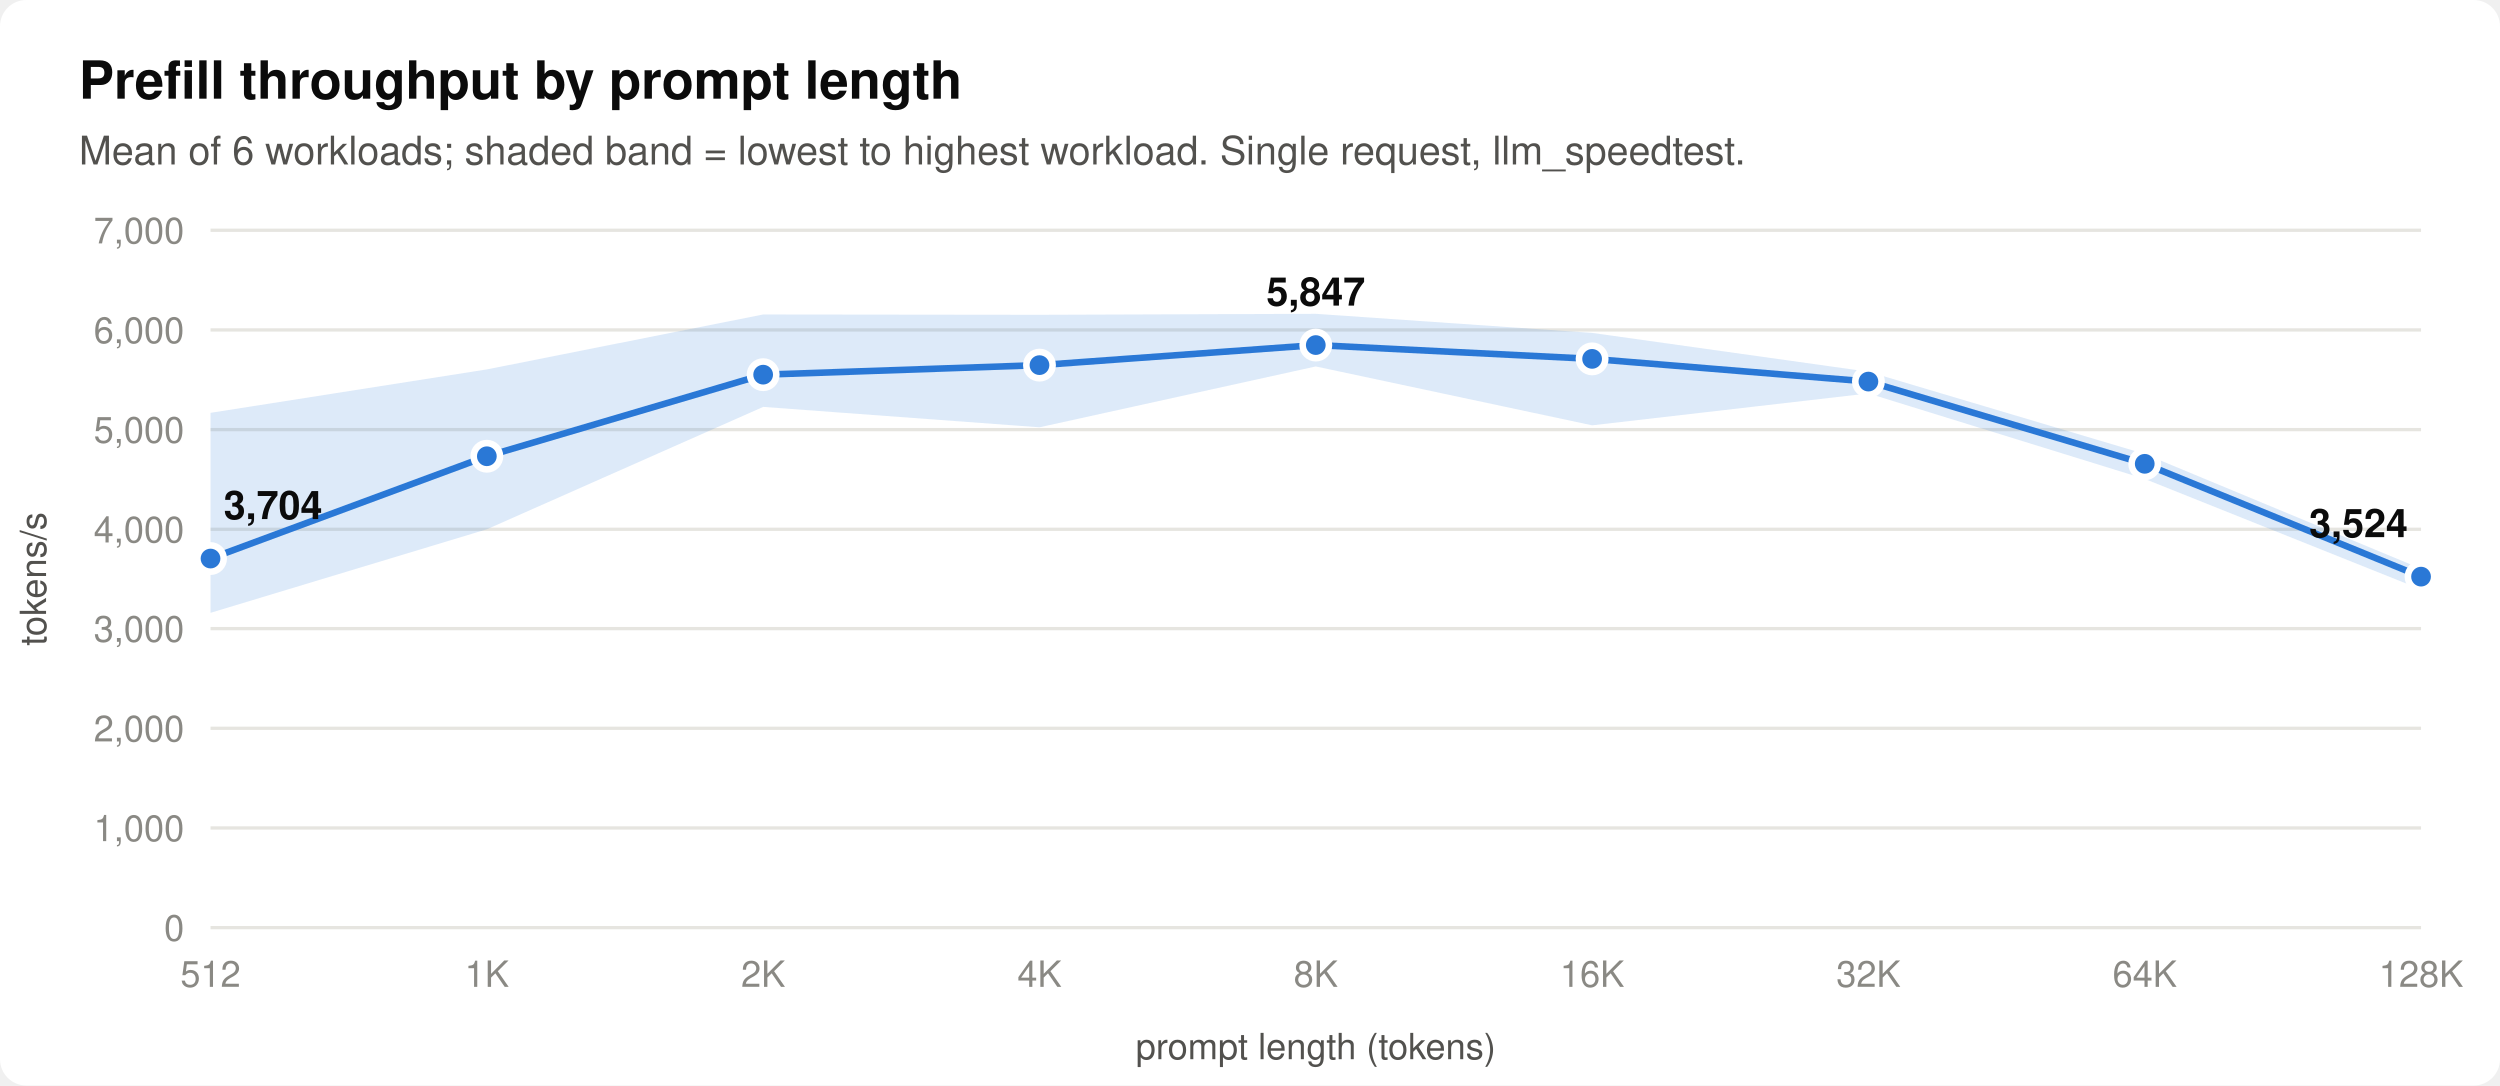
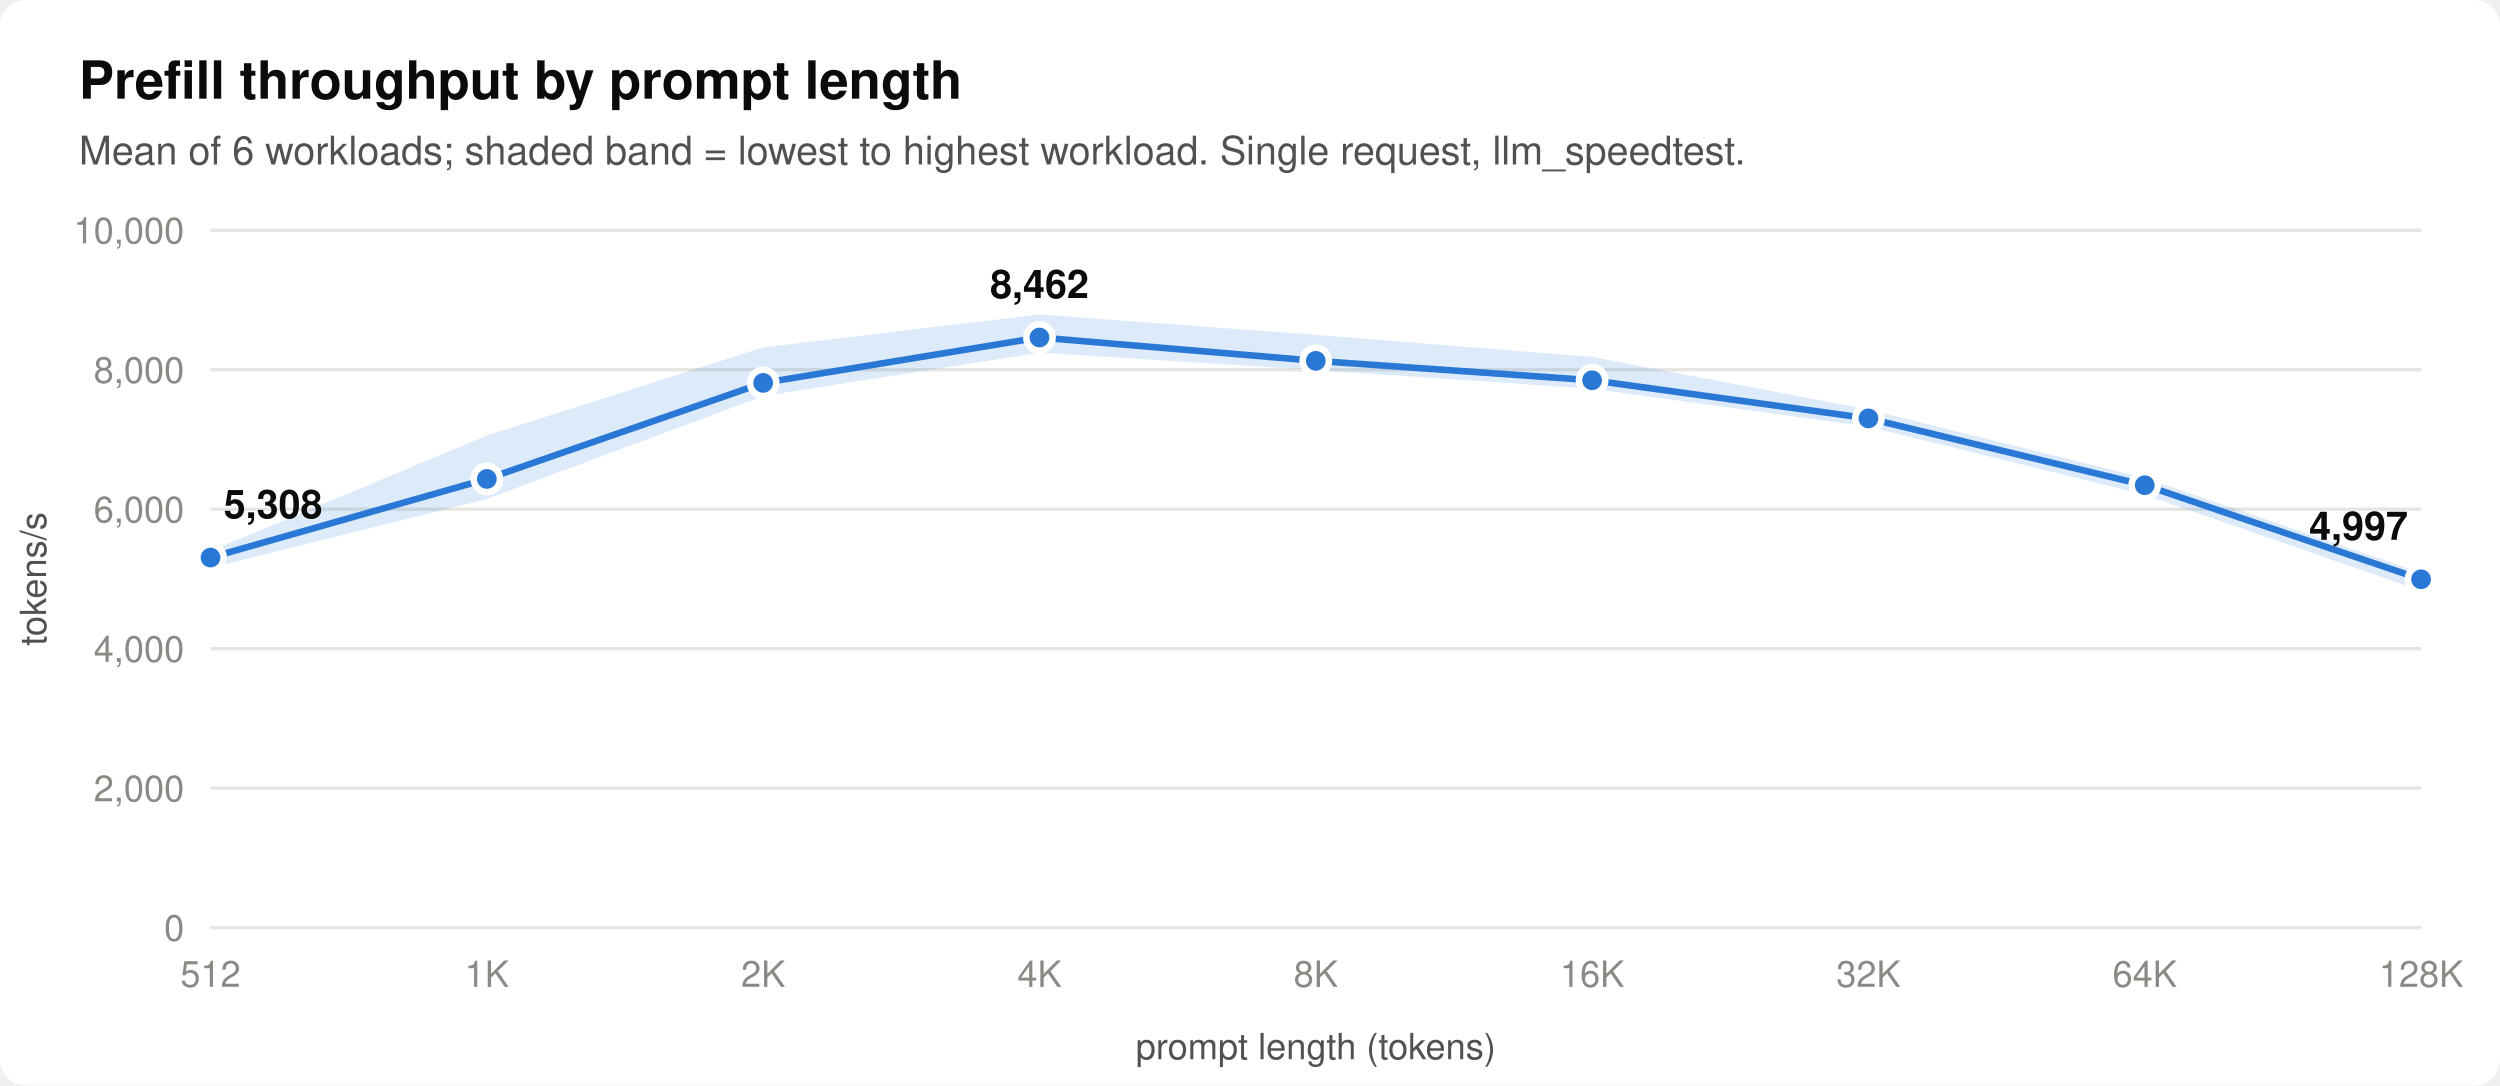
<svg xmlns="http://www.w3.org/2000/svg" viewBox="0 0 760 330" width="760" height="330" font-family="-apple-system,BlinkMacSystemFont,'Segoe UI',Helvetica,Arial,sans-serif">
  <rect width="760" height="330" rx="8" fill="#ffffff" />
  <text x="24" y="30" font-size="16" font-weight="600" fill="#0b0b0b">Prefill throughput by prompt length</text>
  <text x="24" y="50" font-size="12" fill="#52514e">Mean of 6 workloads; shaded band = lowest to highest workload. Single request, llm_speedtest.</text>
  <line x1="64" x2="736" y1="282.0" y2="282.0" stroke="#e6e5e0" stroke-width="1" />
  <text x="56" y="286.0" font-size="11" text-anchor="end" fill="#8a8984">0</text>
-   <line x1="64" x2="736" y1="251.7" y2="251.7" stroke="#e6e5e0" stroke-width="1" />
-   <text x="56" y="255.7" font-size="11" text-anchor="end" fill="#8a8984">1,000</text>
-   <line x1="64" x2="736" y1="221.4" y2="221.4" stroke="#e6e5e0" stroke-width="1" />
-   <text x="56" y="225.4" font-size="11" text-anchor="end" fill="#8a8984">2,000</text>
-   <line x1="64" x2="736" y1="191.1" y2="191.1" stroke="#e6e5e0" stroke-width="1" />
-   <text x="56" y="195.1" font-size="11" text-anchor="end" fill="#8a8984">3,000</text>
-   <line x1="64" x2="736" y1="160.9" y2="160.9" stroke="#e6e5e0" stroke-width="1" />
-   <text x="56" y="164.9" font-size="11" text-anchor="end" fill="#8a8984">4,000</text>
-   <line x1="64" x2="736" y1="130.6" y2="130.6" stroke="#e6e5e0" stroke-width="1" />
-   <text x="56" y="134.6" font-size="11" text-anchor="end" fill="#8a8984">5,000</text>
-   <line x1="64" x2="736" y1="100.3" y2="100.3" stroke="#e6e5e0" stroke-width="1" />
-   <text x="56" y="104.3" font-size="11" text-anchor="end" fill="#8a8984">6,000</text>
+   <line x1="64" x2="736" y1="239.6" y2="239.6" stroke="#e6e5e0" stroke-width="1" />
+   <text x="56" y="243.6" font-size="11" text-anchor="end" fill="#8a8984">2,000</text>
+   <line x1="64" x2="736" y1="197.2" y2="197.2" stroke="#e6e5e0" stroke-width="1" />
+   <text x="56" y="201.2" font-size="11" text-anchor="end" fill="#8a8984">4,000</text>
+   <line x1="64" x2="736" y1="154.8" y2="154.8" stroke="#e6e5e0" stroke-width="1" />
+   <text x="56" y="158.8" font-size="11" text-anchor="end" fill="#8a8984">6,000</text>
+   <line x1="64" x2="736" y1="112.4" y2="112.4" stroke="#e6e5e0" stroke-width="1" />
+   <text x="56" y="116.4" font-size="11" text-anchor="end" fill="#8a8984">8,000</text>
  <line x1="64" x2="736" y1="70.0" y2="70.0" stroke="#e6e5e0" stroke-width="1" />
-   <text x="56" y="74.0" font-size="11" text-anchor="end" fill="#8a8984">7,000</text>
+   <text x="56" y="74.0" font-size="11" text-anchor="end" fill="#8a8984">10,000</text>
  <text x="64.0" y="300" font-size="11" text-anchor="middle" fill="#8a8984">512</text>
  <text x="148.0" y="300" font-size="11" text-anchor="middle" fill="#8a8984">1K</text>
  <text x="232.0" y="300" font-size="11" text-anchor="middle" fill="#8a8984">2K</text>
  <text x="316.0" y="300" font-size="11" text-anchor="middle" fill="#8a8984">4K</text>
  <text x="400.0" y="300" font-size="11" text-anchor="middle" fill="#8a8984">8K</text>
  <text x="484.0" y="300" font-size="11" text-anchor="middle" fill="#8a8984">16K</text>
  <text x="568.0" y="300" font-size="11" text-anchor="middle" fill="#8a8984">32K</text>
  <text x="652.0" y="300" font-size="11" text-anchor="middle" fill="#8a8984">64K</text>
  <text x="736.0" y="300" font-size="11" text-anchor="middle" fill="#8a8984">128K</text>
  <text x="400.0" y="322" font-size="11" text-anchor="middle" fill="#52514e">prompt length (tokens)</text>
  <text x="14" y="176.0" font-size="11" text-anchor="middle" fill="#52514e" transform="rotate(-90 14 176.0)">tokens/s</text>
-   <polygon points="64.0,125.5 148.0,112.3 232.0,95.6 316.0,95.7 400.0,95.4 484.0,101.2 568.0,113.0 652.0,138.0 736.0,172.9 736.0,179.2 652.0,145.6 568.0,119.6 484.0,129.3 400.0,111.4 316.0,129.9 232.0,123.7 148.0,160.9 64.0,186.3" fill="#2a78d6" fill-opacity="0.16" />
-   <path d="M64.0,169.8 L148.0,138.7 L232.0,113.9 L316.0,111.0 L400.0,104.9 L484.0,109.1 L568.0,116.0 L652.0,141.0 L736.0,175.3" fill="none" stroke="#2a78d6" stroke-width="2" stroke-linejoin="round" />
-   <circle cx="64.0" cy="169.8" r="4" fill="#2a78d6" stroke="#ffffff" stroke-width="2" />
-   <circle cx="148.0" cy="138.7" r="4" fill="#2a78d6" stroke="#ffffff" stroke-width="2" />
-   <circle cx="232.0" cy="113.9" r="4" fill="#2a78d6" stroke="#ffffff" stroke-width="2" />
-   <circle cx="316.0" cy="111.0" r="4" fill="#2a78d6" stroke="#ffffff" stroke-width="2" />
-   <circle cx="400.0" cy="104.9" r="4" fill="#2a78d6" stroke="#ffffff" stroke-width="2" />
-   <circle cx="484.0" cy="109.1" r="4" fill="#2a78d6" stroke="#ffffff" stroke-width="2" />
-   <circle cx="568.0" cy="116.0" r="4" fill="#2a78d6" stroke="#ffffff" stroke-width="2" />
-   <circle cx="652.0" cy="141.0" r="4" fill="#2a78d6" stroke="#ffffff" stroke-width="2" />
-   <circle cx="736.0" cy="175.3" r="4" fill="#2a78d6" stroke="#ffffff" stroke-width="2" />
-   <text x="68.0" y="157.8" font-size="12" font-weight="600" text-anchor="start" fill="#0b0b0b">3,704</text>
-   <text x="400.0" y="92.9" font-size="12" font-weight="600" text-anchor="middle" fill="#0b0b0b">5,847</text>
-   <text x="732.0" y="163.3" font-size="12" font-weight="600" text-anchor="end" fill="#0b0b0b">3,524</text>
+   <polygon points="64.0,167.5 148.0,132.4 232.0,105.6 316.0,95.6 400.0,101.8 484.0,108.5 568.0,124.5 652.0,145.3 736.0,174.1 736.0,179.6 652.0,150.4 568.0,129.7 484.0,118.2 400.0,112.5 316.0,107.2 232.0,120.4 148.0,151.7 64.0,172.6" fill="#2a78d6" fill-opacity="0.16" />
+   <path d="M64.0,169.5 L148.0,145.6 L232.0,116.4 L316.0,102.6 L400.0,109.7 L484.0,115.6 L568.0,127.2 L652.0,147.5 L736.0,176.1" fill="none" stroke="#2a78d6" stroke-width="2" stroke-linejoin="round" />
+   <circle cx="64.0" cy="169.5" r="4" fill="#2a78d6" stroke="#ffffff" stroke-width="2" />
+   <circle cx="148.0" cy="145.6" r="4" fill="#2a78d6" stroke="#ffffff" stroke-width="2" />
+   <circle cx="232.0" cy="116.4" r="4" fill="#2a78d6" stroke="#ffffff" stroke-width="2" />
+   <circle cx="316.0" cy="102.6" r="4" fill="#2a78d6" stroke="#ffffff" stroke-width="2" />
+   <circle cx="400.0" cy="109.7" r="4" fill="#2a78d6" stroke="#ffffff" stroke-width="2" />
+   <circle cx="484.0" cy="115.6" r="4" fill="#2a78d6" stroke="#ffffff" stroke-width="2" />
+   <circle cx="568.0" cy="127.2" r="4" fill="#2a78d6" stroke="#ffffff" stroke-width="2" />
+   <circle cx="652.0" cy="147.5" r="4" fill="#2a78d6" stroke="#ffffff" stroke-width="2" />
+   <circle cx="736.0" cy="176.1" r="4" fill="#2a78d6" stroke="#ffffff" stroke-width="2" />
+   <text x="68.0" y="157.5" font-size="12" font-weight="600" text-anchor="start" fill="#0b0b0b">5,308</text>
+   <text x="316.0" y="90.6" font-size="12" font-weight="600" text-anchor="middle" fill="#0b0b0b">8,462</text>
+   <text x="732.0" y="164.1" font-size="12" font-weight="600" text-anchor="end" fill="#0b0b0b">4,997</text>
</svg>
